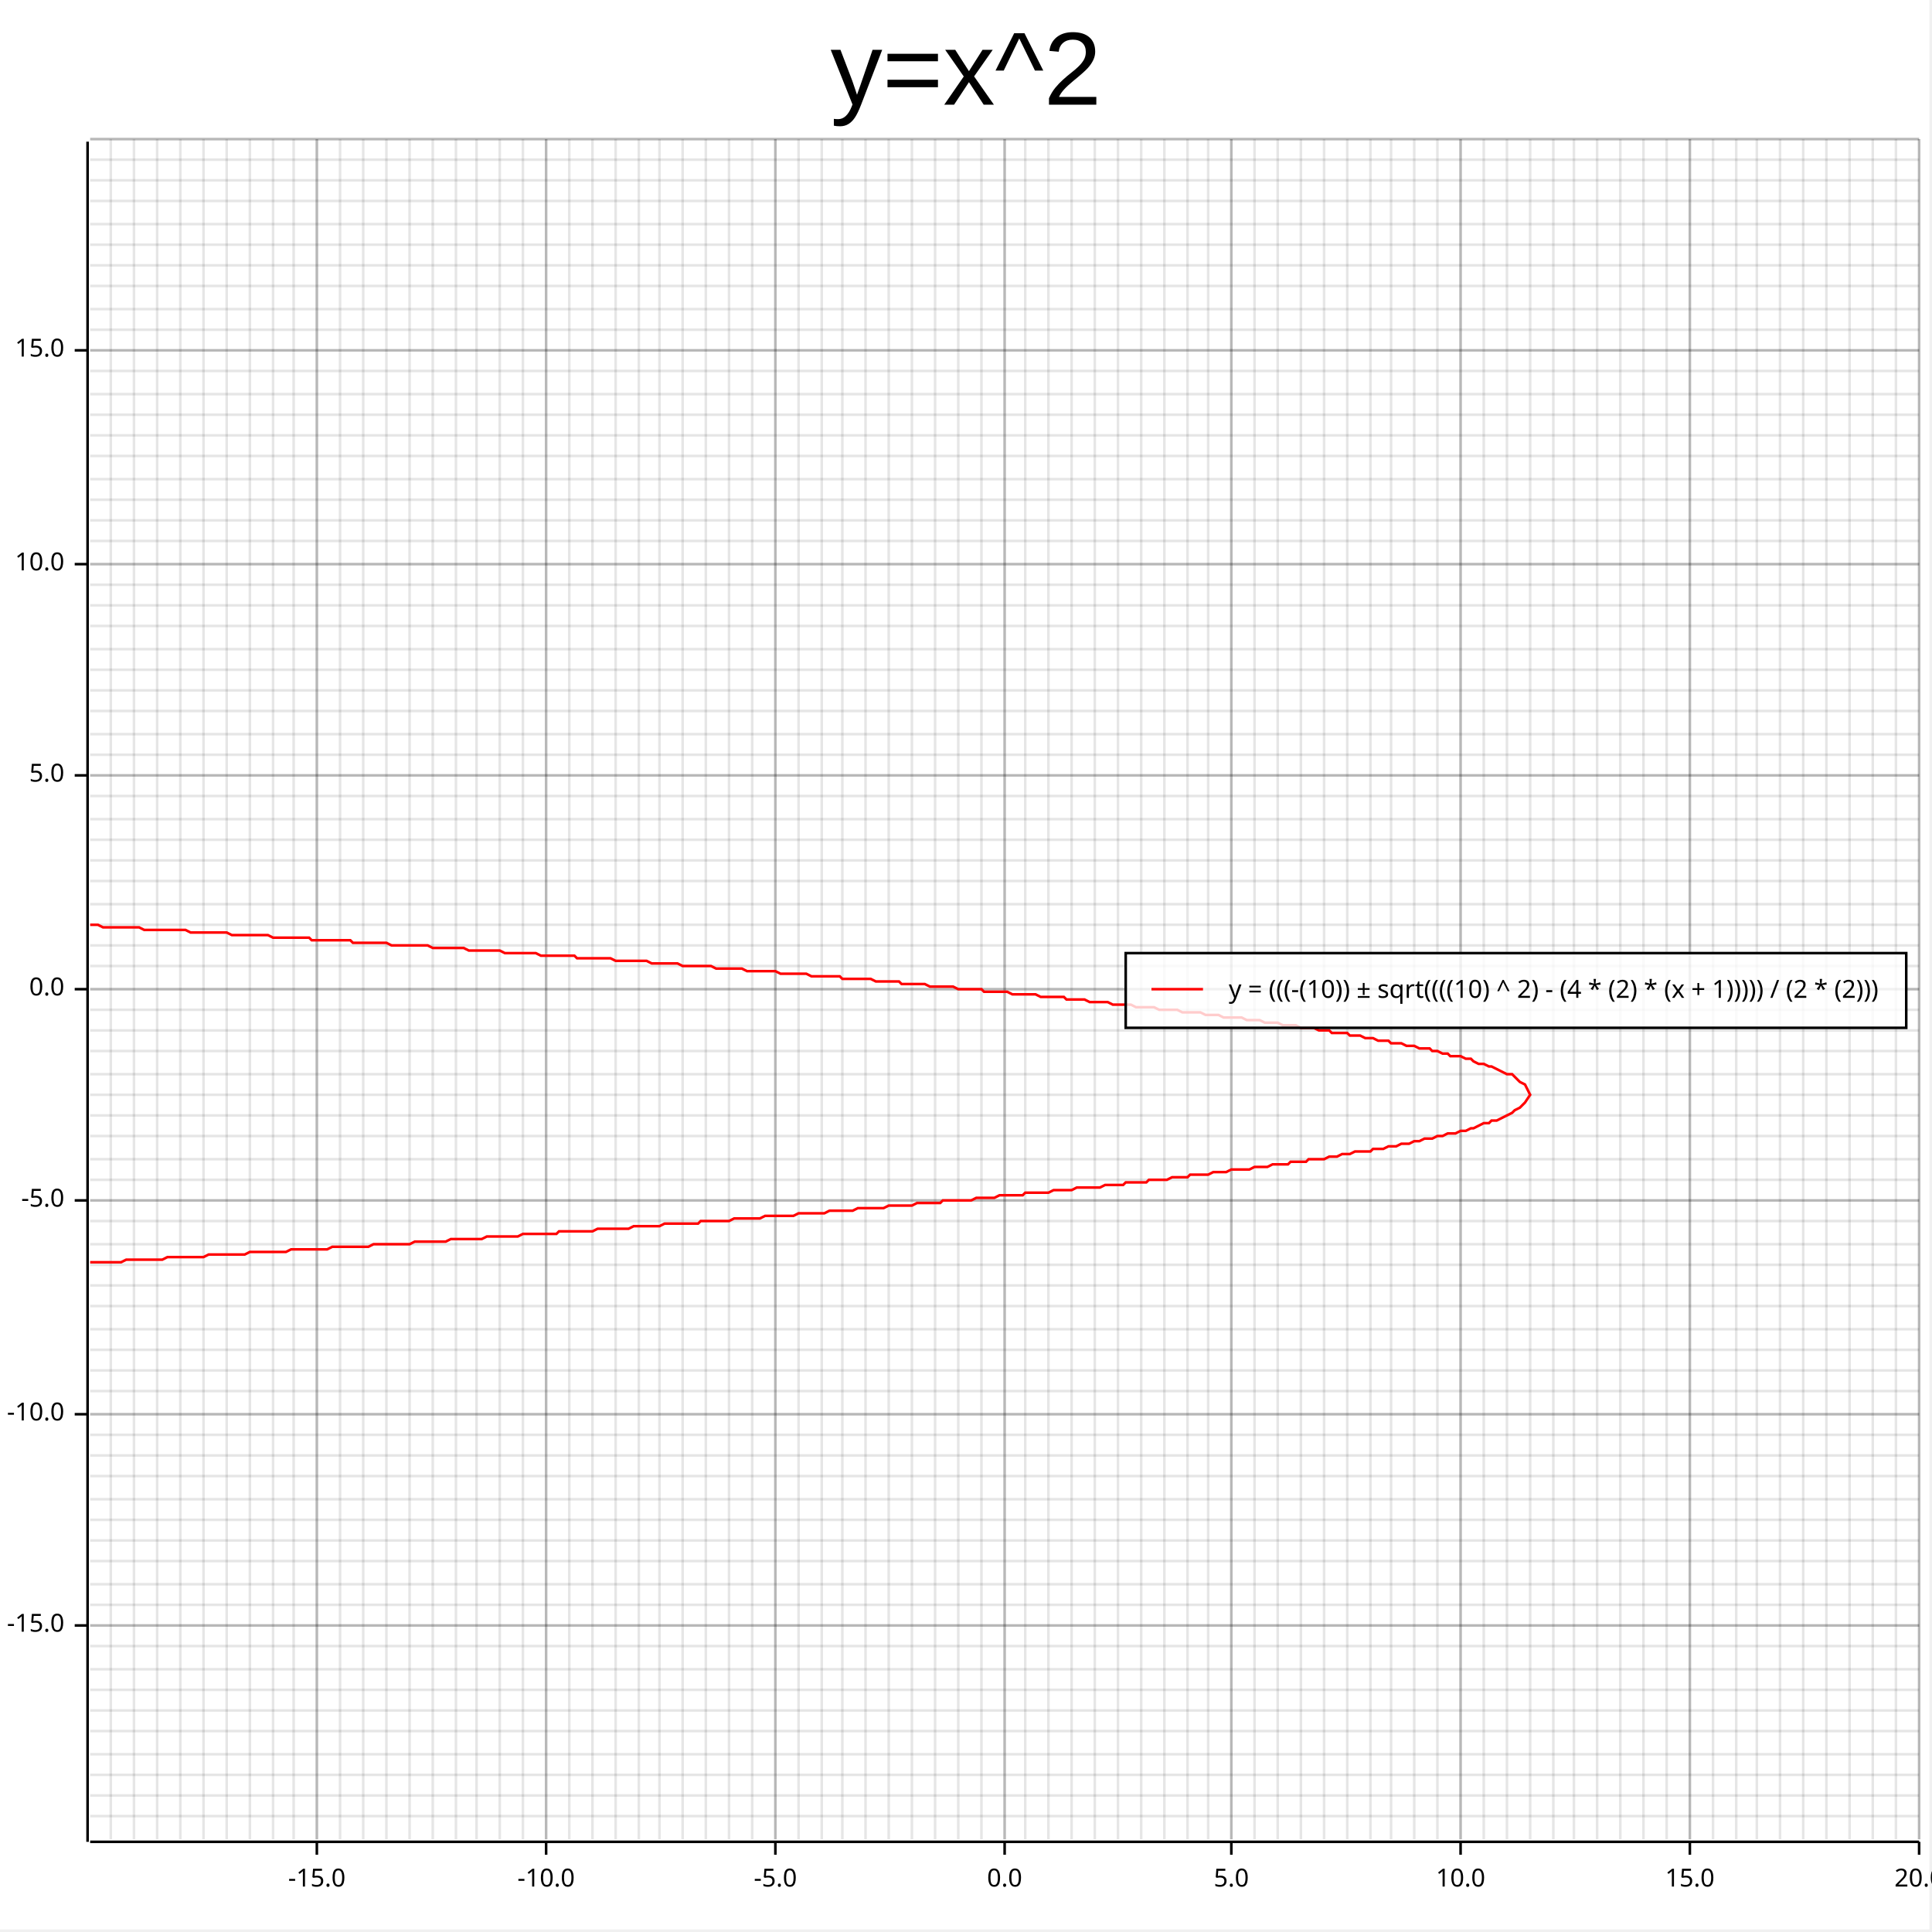
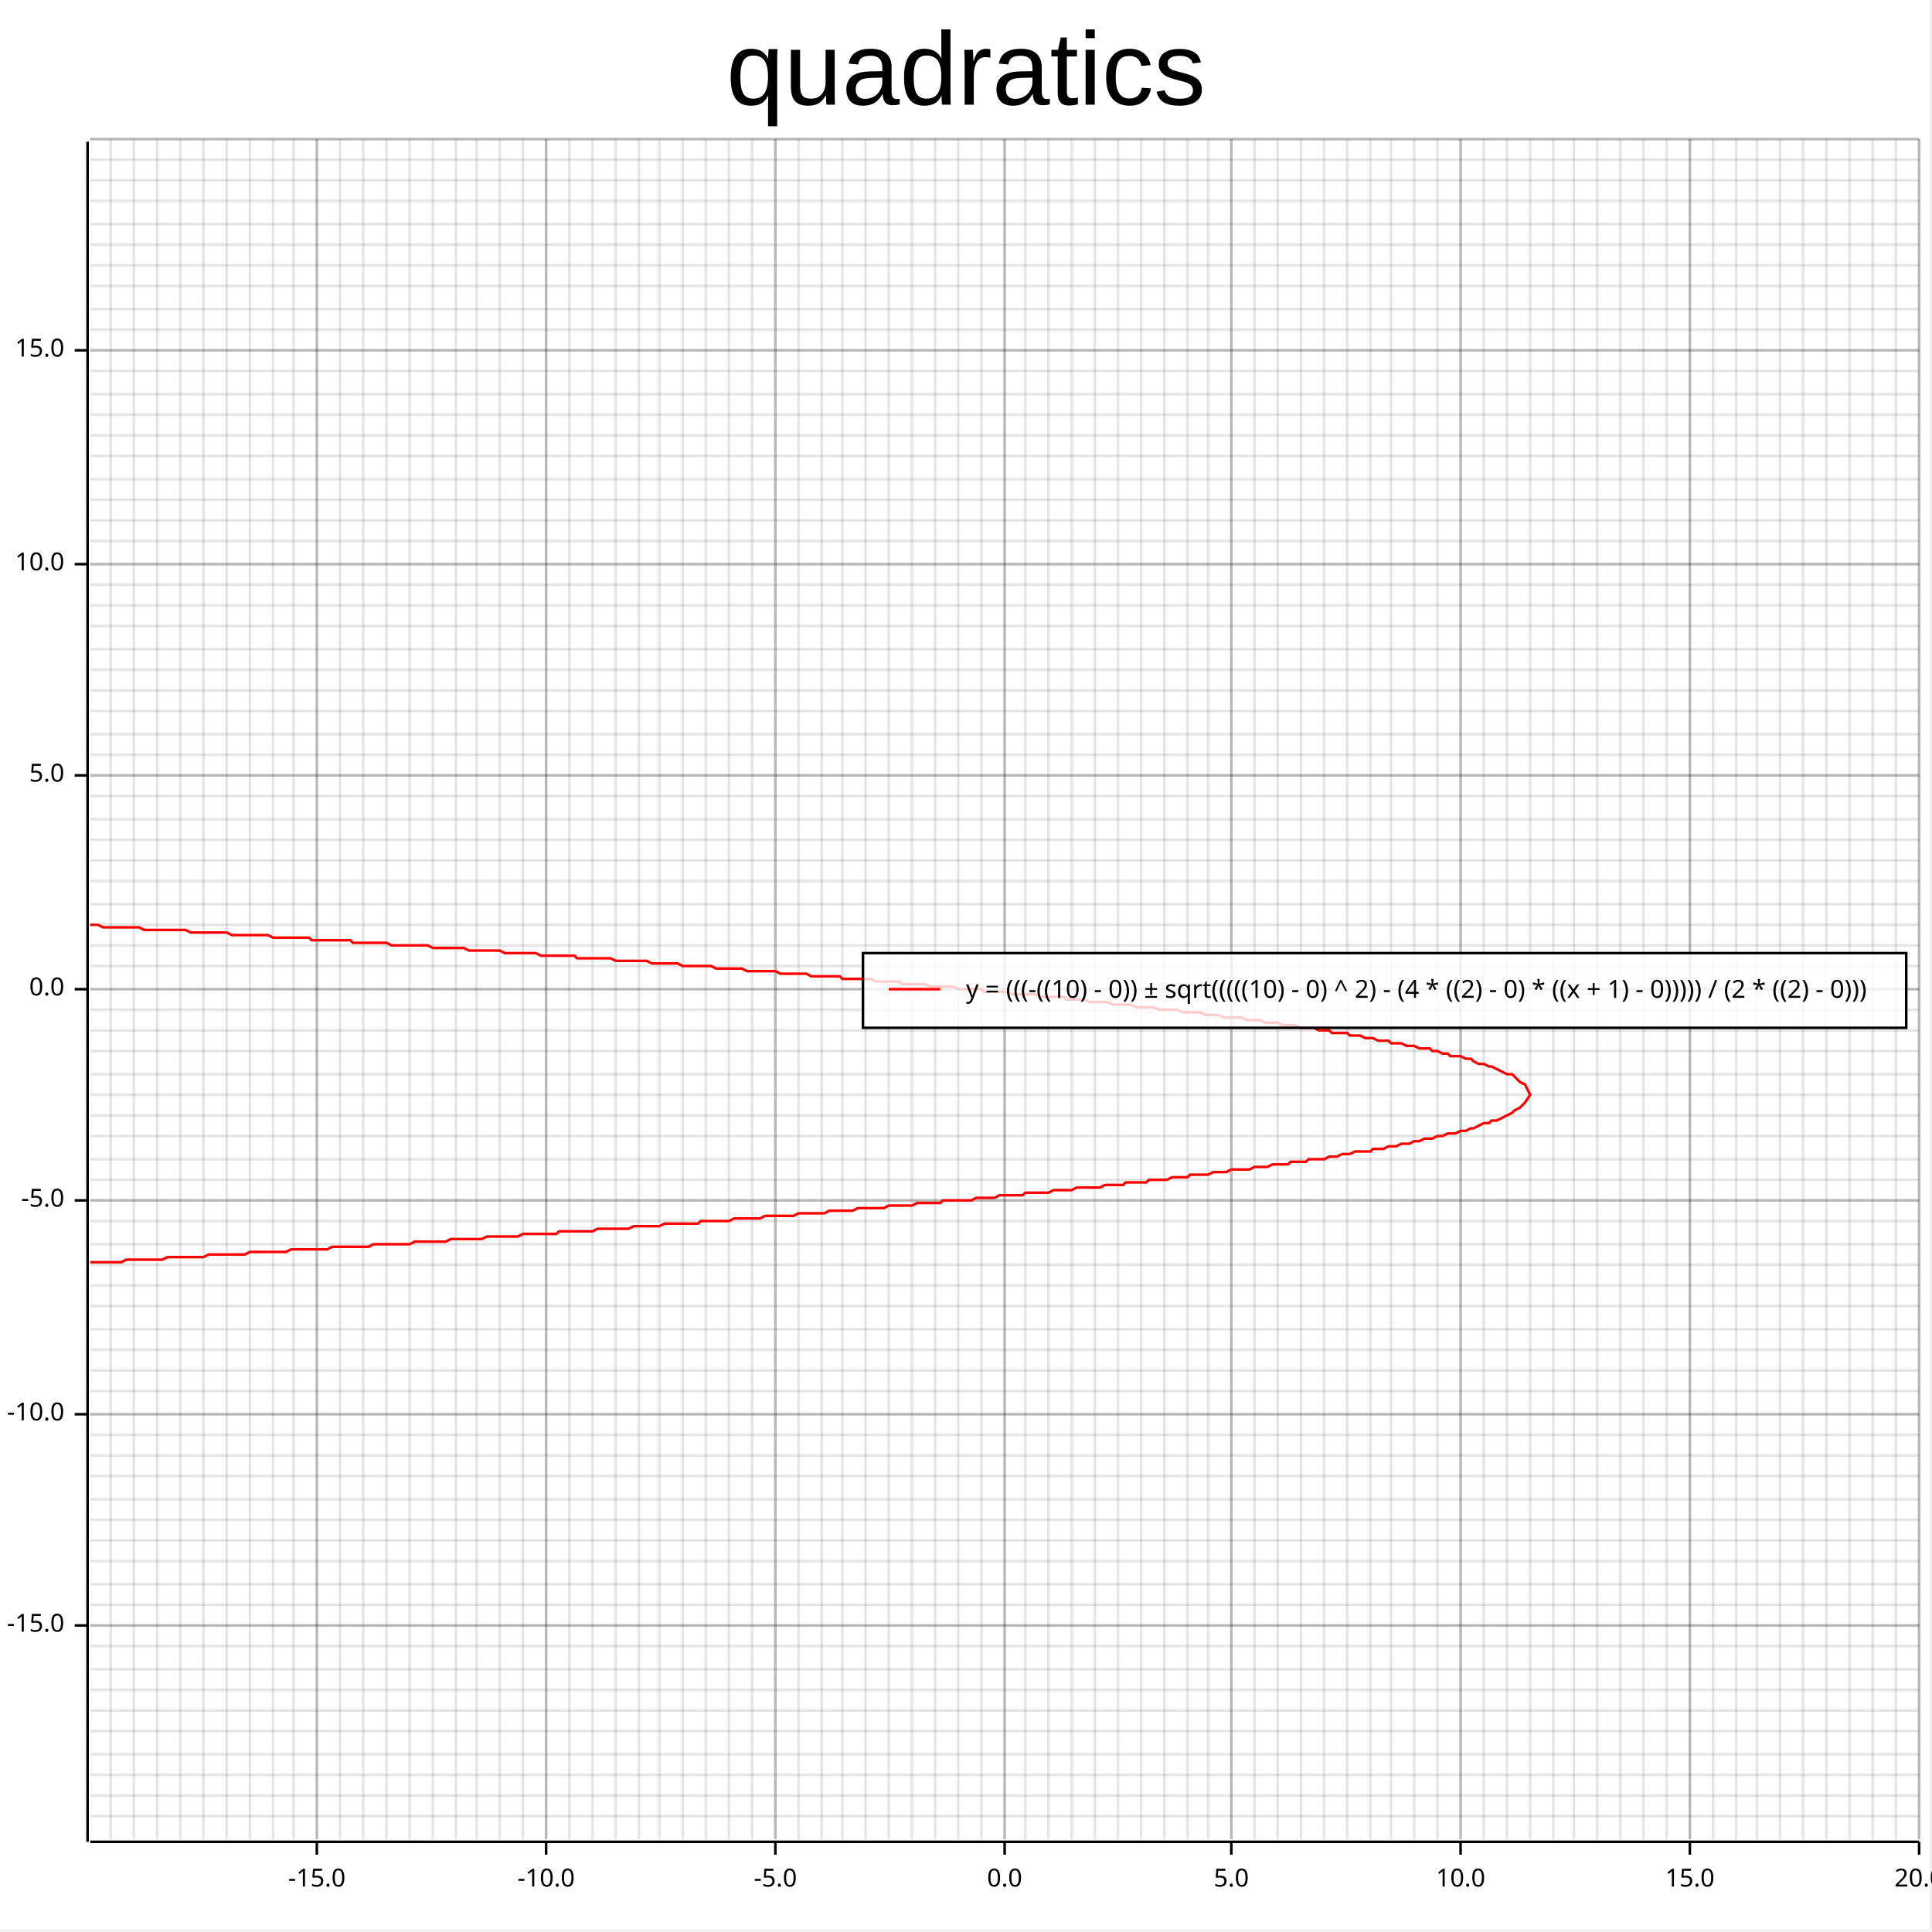
<svg xmlns="http://www.w3.org/2000/svg" width="750" height="750" viewBox="0 0 750 750">
  <rect x="0" y="0" width="749" height="749" opacity="1" fill="#FFFFFF" stroke="none" />
  <text x="375" y="10" dy="0.76em" text-anchor="middle" font-family="Arial" font-size="40.323" opacity="1" fill="#000000">
- y=x^2
+ quadratics
</text>
  <line opacity="0.1" stroke="#000000" stroke-width="1" x1="43" y1="714" x2="43" y2="54" />
  <line opacity="0.1" stroke="#000000" stroke-width="1" x1="52" y1="714" x2="52" y2="54" />
  <line opacity="0.1" stroke="#000000" stroke-width="1" x1="61" y1="714" x2="61" y2="54" />
  <line opacity="0.1" stroke="#000000" stroke-width="1" x1="70" y1="714" x2="70" y2="54" />
  <line opacity="0.1" stroke="#000000" stroke-width="1" x1="79" y1="714" x2="79" y2="54" />
  <line opacity="0.1" stroke="#000000" stroke-width="1" x1="88" y1="714" x2="88" y2="54" />
  <line opacity="0.1" stroke="#000000" stroke-width="1" x1="97" y1="714" x2="97" y2="54" />
  <line opacity="0.1" stroke="#000000" stroke-width="1" x1="106" y1="714" x2="106" y2="54" />
  <line opacity="0.1" stroke="#000000" stroke-width="1" x1="114" y1="714" x2="114" y2="54" />
  <line opacity="0.1" stroke="#000000" stroke-width="1" x1="123" y1="714" x2="123" y2="54" />
  <line opacity="0.1" stroke="#000000" stroke-width="1" x1="132" y1="714" x2="132" y2="54" />
  <line opacity="0.1" stroke="#000000" stroke-width="1" x1="141" y1="714" x2="141" y2="54" />
  <line opacity="0.1" stroke="#000000" stroke-width="1" x1="150" y1="714" x2="150" y2="54" />
  <line opacity="0.1" stroke="#000000" stroke-width="1" x1="159" y1="714" x2="159" y2="54" />
  <line opacity="0.1" stroke="#000000" stroke-width="1" x1="168" y1="714" x2="168" y2="54" />
  <line opacity="0.1" stroke="#000000" stroke-width="1" x1="177" y1="714" x2="177" y2="54" />
  <line opacity="0.1" stroke="#000000" stroke-width="1" x1="185" y1="714" x2="185" y2="54" />
  <line opacity="0.1" stroke="#000000" stroke-width="1" x1="194" y1="714" x2="194" y2="54" />
  <line opacity="0.1" stroke="#000000" stroke-width="1" x1="203" y1="714" x2="203" y2="54" />
  <line opacity="0.1" stroke="#000000" stroke-width="1" x1="212" y1="714" x2="212" y2="54" />
  <line opacity="0.1" stroke="#000000" stroke-width="1" x1="221" y1="714" x2="221" y2="54" />
  <line opacity="0.1" stroke="#000000" stroke-width="1" x1="230" y1="714" x2="230" y2="54" />
  <line opacity="0.1" stroke="#000000" stroke-width="1" x1="239" y1="714" x2="239" y2="54" />
  <line opacity="0.1" stroke="#000000" stroke-width="1" x1="248" y1="714" x2="248" y2="54" />
  <line opacity="0.1" stroke="#000000" stroke-width="1" x1="256" y1="714" x2="256" y2="54" />
  <line opacity="0.1" stroke="#000000" stroke-width="1" x1="265" y1="714" x2="265" y2="54" />
  <line opacity="0.1" stroke="#000000" stroke-width="1" x1="274" y1="714" x2="274" y2="54" />
  <line opacity="0.1" stroke="#000000" stroke-width="1" x1="283" y1="714" x2="283" y2="54" />
  <line opacity="0.1" stroke="#000000" stroke-width="1" x1="292" y1="714" x2="292" y2="54" />
  <line opacity="0.1" stroke="#000000" stroke-width="1" x1="301" y1="714" x2="301" y2="54" />
  <line opacity="0.1" stroke="#000000" stroke-width="1" x1="310" y1="714" x2="310" y2="54" />
  <line opacity="0.1" stroke="#000000" stroke-width="1" x1="319" y1="714" x2="319" y2="54" />
  <line opacity="0.1" stroke="#000000" stroke-width="1" x1="327" y1="714" x2="327" y2="54" />
  <line opacity="0.1" stroke="#000000" stroke-width="1" x1="336" y1="714" x2="336" y2="54" />
  <line opacity="0.1" stroke="#000000" stroke-width="1" x1="345" y1="714" x2="345" y2="54" />
  <line opacity="0.1" stroke="#000000" stroke-width="1" x1="354" y1="714" x2="354" y2="54" />
  <line opacity="0.1" stroke="#000000" stroke-width="1" x1="363" y1="714" x2="363" y2="54" />
  <line opacity="0.1" stroke="#000000" stroke-width="1" x1="372" y1="714" x2="372" y2="54" />
  <line opacity="0.1" stroke="#000000" stroke-width="1" x1="381" y1="714" x2="381" y2="54" />
  <line opacity="0.1" stroke="#000000" stroke-width="1" x1="390" y1="714" x2="390" y2="54" />
  <line opacity="0.1" stroke="#000000" stroke-width="1" x1="398" y1="714" x2="398" y2="54" />
  <line opacity="0.1" stroke="#000000" stroke-width="1" x1="407" y1="714" x2="407" y2="54" />
  <line opacity="0.1" stroke="#000000" stroke-width="1" x1="416" y1="714" x2="416" y2="54" />
  <line opacity="0.1" stroke="#000000" stroke-width="1" x1="425" y1="714" x2="425" y2="54" />
  <line opacity="0.1" stroke="#000000" stroke-width="1" x1="434" y1="714" x2="434" y2="54" />
  <line opacity="0.1" stroke="#000000" stroke-width="1" x1="443" y1="714" x2="443" y2="54" />
  <line opacity="0.1" stroke="#000000" stroke-width="1" x1="452" y1="714" x2="452" y2="54" />
  <line opacity="0.1" stroke="#000000" stroke-width="1" x1="461" y1="714" x2="461" y2="54" />
  <line opacity="0.1" stroke="#000000" stroke-width="1" x1="469" y1="714" x2="469" y2="54" />
  <line opacity="0.1" stroke="#000000" stroke-width="1" x1="478" y1="714" x2="478" y2="54" />
  <line opacity="0.1" stroke="#000000" stroke-width="1" x1="487" y1="714" x2="487" y2="54" />
  <line opacity="0.1" stroke="#000000" stroke-width="1" x1="496" y1="714" x2="496" y2="54" />
  <line opacity="0.1" stroke="#000000" stroke-width="1" x1="505" y1="714" x2="505" y2="54" />
  <line opacity="0.1" stroke="#000000" stroke-width="1" x1="514" y1="714" x2="514" y2="54" />
  <line opacity="0.1" stroke="#000000" stroke-width="1" x1="523" y1="714" x2="523" y2="54" />
  <line opacity="0.1" stroke="#000000" stroke-width="1" x1="532" y1="714" x2="532" y2="54" />
  <line opacity="0.1" stroke="#000000" stroke-width="1" x1="540" y1="714" x2="540" y2="54" />
  <line opacity="0.1" stroke="#000000" stroke-width="1" x1="549" y1="714" x2="549" y2="54" />
  <line opacity="0.1" stroke="#000000" stroke-width="1" x1="558" y1="714" x2="558" y2="54" />
  <line opacity="0.1" stroke="#000000" stroke-width="1" x1="567" y1="714" x2="567" y2="54" />
  <line opacity="0.1" stroke="#000000" stroke-width="1" x1="576" y1="714" x2="576" y2="54" />
  <line opacity="0.1" stroke="#000000" stroke-width="1" x1="585" y1="714" x2="585" y2="54" />
  <line opacity="0.1" stroke="#000000" stroke-width="1" x1="594" y1="714" x2="594" y2="54" />
  <line opacity="0.1" stroke="#000000" stroke-width="1" x1="603" y1="714" x2="603" y2="54" />
  <line opacity="0.1" stroke="#000000" stroke-width="1" x1="611" y1="714" x2="611" y2="54" />
  <line opacity="0.1" stroke="#000000" stroke-width="1" x1="620" y1="714" x2="620" y2="54" />
  <line opacity="0.1" stroke="#000000" stroke-width="1" x1="629" y1="714" x2="629" y2="54" />
  <line opacity="0.1" stroke="#000000" stroke-width="1" x1="638" y1="714" x2="638" y2="54" />
  <line opacity="0.1" stroke="#000000" stroke-width="1" x1="647" y1="714" x2="647" y2="54" />
  <line opacity="0.1" stroke="#000000" stroke-width="1" x1="656" y1="714" x2="656" y2="54" />
  <line opacity="0.1" stroke="#000000" stroke-width="1" x1="665" y1="714" x2="665" y2="54" />
  <line opacity="0.1" stroke="#000000" stroke-width="1" x1="674" y1="714" x2="674" y2="54" />
  <line opacity="0.1" stroke="#000000" stroke-width="1" x1="682" y1="714" x2="682" y2="54" />
  <line opacity="0.1" stroke="#000000" stroke-width="1" x1="691" y1="714" x2="691" y2="54" />
  <line opacity="0.1" stroke="#000000" stroke-width="1" x1="700" y1="714" x2="700" y2="54" />
  <line opacity="0.1" stroke="#000000" stroke-width="1" x1="709" y1="714" x2="709" y2="54" />
  <line opacity="0.1" stroke="#000000" stroke-width="1" x1="718" y1="714" x2="718" y2="54" />
  <line opacity="0.1" stroke="#000000" stroke-width="1" x1="727" y1="714" x2="727" y2="54" />
  <line opacity="0.1" stroke="#000000" stroke-width="1" x1="736" y1="714" x2="736" y2="54" />
  <line opacity="0.1" stroke="#000000" stroke-width="1" x1="745" y1="714" x2="745" y2="54" />
  <line opacity="0.1" stroke="#000000" stroke-width="1" x1="35" y1="705" x2="745" y2="705" />
  <line opacity="0.1" stroke="#000000" stroke-width="1" x1="35" y1="697" x2="745" y2="697" />
  <line opacity="0.1" stroke="#000000" stroke-width="1" x1="35" y1="689" x2="745" y2="689" />
  <line opacity="0.1" stroke="#000000" stroke-width="1" x1="35" y1="681" x2="745" y2="681" />
  <line opacity="0.1" stroke="#000000" stroke-width="1" x1="35" y1="672" x2="745" y2="672" />
  <line opacity="0.1" stroke="#000000" stroke-width="1" x1="35" y1="664" x2="745" y2="664" />
  <line opacity="0.1" stroke="#000000" stroke-width="1" x1="35" y1="656" x2="745" y2="656" />
  <line opacity="0.1" stroke="#000000" stroke-width="1" x1="35" y1="648" x2="745" y2="648" />
  <line opacity="0.1" stroke="#000000" stroke-width="1" x1="35" y1="639" x2="745" y2="639" />
  <line opacity="0.1" stroke="#000000" stroke-width="1" x1="35" y1="631" x2="745" y2="631" />
  <line opacity="0.1" stroke="#000000" stroke-width="1" x1="35" y1="623" x2="745" y2="623" />
  <line opacity="0.1" stroke="#000000" stroke-width="1" x1="35" y1="615" x2="745" y2="615" />
  <line opacity="0.1" stroke="#000000" stroke-width="1" x1="35" y1="606" x2="745" y2="606" />
  <line opacity="0.1" stroke="#000000" stroke-width="1" x1="35" y1="598" x2="745" y2="598" />
  <line opacity="0.1" stroke="#000000" stroke-width="1" x1="35" y1="590" x2="745" y2="590" />
  <line opacity="0.1" stroke="#000000" stroke-width="1" x1="35" y1="582" x2="745" y2="582" />
  <line opacity="0.1" stroke="#000000" stroke-width="1" x1="35" y1="573" x2="745" y2="573" />
  <line opacity="0.1" stroke="#000000" stroke-width="1" x1="35" y1="565" x2="745" y2="565" />
  <line opacity="0.1" stroke="#000000" stroke-width="1" x1="35" y1="557" x2="745" y2="557" />
  <line opacity="0.1" stroke="#000000" stroke-width="1" x1="35" y1="549" x2="745" y2="549" />
  <line opacity="0.1" stroke="#000000" stroke-width="1" x1="35" y1="540" x2="745" y2="540" />
  <line opacity="0.1" stroke="#000000" stroke-width="1" x1="35" y1="532" x2="745" y2="532" />
  <line opacity="0.1" stroke="#000000" stroke-width="1" x1="35" y1="524" x2="745" y2="524" />
  <line opacity="0.1" stroke="#000000" stroke-width="1" x1="35" y1="516" x2="745" y2="516" />
  <line opacity="0.1" stroke="#000000" stroke-width="1" x1="35" y1="507" x2="745" y2="507" />
  <line opacity="0.1" stroke="#000000" stroke-width="1" x1="35" y1="499" x2="745" y2="499" />
  <line opacity="0.1" stroke="#000000" stroke-width="1" x1="35" y1="491" x2="745" y2="491" />
  <line opacity="0.1" stroke="#000000" stroke-width="1" x1="35" y1="483" x2="745" y2="483" />
  <line opacity="0.1" stroke="#000000" stroke-width="1" x1="35" y1="474" x2="745" y2="474" />
  <line opacity="0.1" stroke="#000000" stroke-width="1" x1="35" y1="466" x2="745" y2="466" />
  <line opacity="0.1" stroke="#000000" stroke-width="1" x1="35" y1="458" x2="745" y2="458" />
  <line opacity="0.1" stroke="#000000" stroke-width="1" x1="35" y1="450" x2="745" y2="450" />
  <line opacity="0.1" stroke="#000000" stroke-width="1" x1="35" y1="441" x2="745" y2="441" />
  <line opacity="0.1" stroke="#000000" stroke-width="1" x1="35" y1="433" x2="745" y2="433" />
  <line opacity="0.1" stroke="#000000" stroke-width="1" x1="35" y1="425" x2="745" y2="425" />
  <line opacity="0.1" stroke="#000000" stroke-width="1" x1="35" y1="417" x2="745" y2="417" />
  <line opacity="0.1" stroke="#000000" stroke-width="1" x1="35" y1="408" x2="745" y2="408" />
  <line opacity="0.1" stroke="#000000" stroke-width="1" x1="35" y1="400" x2="745" y2="400" />
  <line opacity="0.1" stroke="#000000" stroke-width="1" x1="35" y1="392" x2="745" y2="392" />
  <line opacity="0.1" stroke="#000000" stroke-width="1" x1="35" y1="384" x2="745" y2="384" />
  <line opacity="0.1" stroke="#000000" stroke-width="1" x1="35" y1="375" x2="745" y2="375" />
  <line opacity="0.1" stroke="#000000" stroke-width="1" x1="35" y1="367" x2="745" y2="367" />
  <line opacity="0.1" stroke="#000000" stroke-width="1" x1="35" y1="359" x2="745" y2="359" />
  <line opacity="0.1" stroke="#000000" stroke-width="1" x1="35" y1="351" x2="745" y2="351" />
  <line opacity="0.1" stroke="#000000" stroke-width="1" x1="35" y1="342" x2="745" y2="342" />
  <line opacity="0.1" stroke="#000000" stroke-width="1" x1="35" y1="334" x2="745" y2="334" />
  <line opacity="0.1" stroke="#000000" stroke-width="1" x1="35" y1="326" x2="745" y2="326" />
  <line opacity="0.1" stroke="#000000" stroke-width="1" x1="35" y1="318" x2="745" y2="318" />
  <line opacity="0.1" stroke="#000000" stroke-width="1" x1="35" y1="309" x2="745" y2="309" />
  <line opacity="0.1" stroke="#000000" stroke-width="1" x1="35" y1="301" x2="745" y2="301" />
  <line opacity="0.1" stroke="#000000" stroke-width="1" x1="35" y1="293" x2="745" y2="293" />
  <line opacity="0.1" stroke="#000000" stroke-width="1" x1="35" y1="285" x2="745" y2="285" />
  <line opacity="0.1" stroke="#000000" stroke-width="1" x1="35" y1="276" x2="745" y2="276" />
  <line opacity="0.1" stroke="#000000" stroke-width="1" x1="35" y1="268" x2="745" y2="268" />
  <line opacity="0.1" stroke="#000000" stroke-width="1" x1="35" y1="260" x2="745" y2="260" />
  <line opacity="0.1" stroke="#000000" stroke-width="1" x1="35" y1="252" x2="745" y2="252" />
  <line opacity="0.1" stroke="#000000" stroke-width="1" x1="35" y1="243" x2="745" y2="243" />
  <line opacity="0.1" stroke="#000000" stroke-width="1" x1="35" y1="235" x2="745" y2="235" />
  <line opacity="0.1" stroke="#000000" stroke-width="1" x1="35" y1="227" x2="745" y2="227" />
  <line opacity="0.1" stroke="#000000" stroke-width="1" x1="35" y1="219" x2="745" y2="219" />
  <line opacity="0.1" stroke="#000000" stroke-width="1" x1="35" y1="210" x2="745" y2="210" />
  <line opacity="0.1" stroke="#000000" stroke-width="1" x1="35" y1="202" x2="745" y2="202" />
  <line opacity="0.1" stroke="#000000" stroke-width="1" x1="35" y1="194" x2="745" y2="194" />
  <line opacity="0.1" stroke="#000000" stroke-width="1" x1="35" y1="186" x2="745" y2="186" />
  <line opacity="0.1" stroke="#000000" stroke-width="1" x1="35" y1="177" x2="745" y2="177" />
  <line opacity="0.1" stroke="#000000" stroke-width="1" x1="35" y1="169" x2="745" y2="169" />
  <line opacity="0.1" stroke="#000000" stroke-width="1" x1="35" y1="161" x2="745" y2="161" />
  <line opacity="0.1" stroke="#000000" stroke-width="1" x1="35" y1="153" x2="745" y2="153" />
  <line opacity="0.1" stroke="#000000" stroke-width="1" x1="35" y1="144" x2="745" y2="144" />
  <line opacity="0.1" stroke="#000000" stroke-width="1" x1="35" y1="136" x2="745" y2="136" />
  <line opacity="0.1" stroke="#000000" stroke-width="1" x1="35" y1="128" x2="745" y2="128" />
  <line opacity="0.1" stroke="#000000" stroke-width="1" x1="35" y1="120" x2="745" y2="120" />
  <line opacity="0.1" stroke="#000000" stroke-width="1" x1="35" y1="111" x2="745" y2="111" />
  <line opacity="0.1" stroke="#000000" stroke-width="1" x1="35" y1="103" x2="745" y2="103" />
  <line opacity="0.1" stroke="#000000" stroke-width="1" x1="35" y1="95" x2="745" y2="95" />
  <line opacity="0.1" stroke="#000000" stroke-width="1" x1="35" y1="87" x2="745" y2="87" />
  <line opacity="0.1" stroke="#000000" stroke-width="1" x1="35" y1="78" x2="745" y2="78" />
  <line opacity="0.1" stroke="#000000" stroke-width="1" x1="35" y1="70" x2="745" y2="70" />
  <line opacity="0.1" stroke="#000000" stroke-width="1" x1="35" y1="62" x2="745" y2="62" />
  <line opacity="0.1" stroke="#000000" stroke-width="1" x1="35" y1="54" x2="745" y2="54" />
  <line opacity="0.2" stroke="#000000" stroke-width="1" x1="123" y1="714" x2="123" y2="54" />
  <line opacity="0.2" stroke="#000000" stroke-width="1" x1="212" y1="714" x2="212" y2="54" />
  <line opacity="0.2" stroke="#000000" stroke-width="1" x1="301" y1="714" x2="301" y2="54" />
  <line opacity="0.2" stroke="#000000" stroke-width="1" x1="390" y1="714" x2="390" y2="54" />
  <line opacity="0.2" stroke="#000000" stroke-width="1" x1="478" y1="714" x2="478" y2="54" />
  <line opacity="0.2" stroke="#000000" stroke-width="1" x1="567" y1="714" x2="567" y2="54" />
  <line opacity="0.2" stroke="#000000" stroke-width="1" x1="656" y1="714" x2="656" y2="54" />
  <line opacity="0.2" stroke="#000000" stroke-width="1" x1="745" y1="714" x2="745" y2="54" />
  <line opacity="0.2" stroke="#000000" stroke-width="1" x1="35" y1="631" x2="745" y2="631" />
  <line opacity="0.2" stroke="#000000" stroke-width="1" x1="35" y1="549" x2="745" y2="549" />
  <line opacity="0.2" stroke="#000000" stroke-width="1" x1="35" y1="466" x2="745" y2="466" />
  <line opacity="0.2" stroke="#000000" stroke-width="1" x1="35" y1="384" x2="745" y2="384" />
  <line opacity="0.2" stroke="#000000" stroke-width="1" x1="35" y1="301" x2="745" y2="301" />
  <line opacity="0.2" stroke="#000000" stroke-width="1" x1="35" y1="219" x2="745" y2="219" />
  <line opacity="0.2" stroke="#000000" stroke-width="1" x1="35" y1="136" x2="745" y2="136" />
  <line opacity="0.2" stroke="#000000" stroke-width="1" x1="35" y1="54" x2="745" y2="54" />
  <polyline fill="none" opacity="1" stroke="#000000" stroke-width="1" points="34,55 34,715 " />
  <text x="25" y="631" dy="0.5ex" text-anchor="end" font-family="sans-serif" font-size="9.677" opacity="1" fill="#000000">
-15.0
</text>
  <polyline fill="none" opacity="1" stroke="#000000" stroke-width="1" points="29,631 34,631 " />
  <text x="25" y="549" dy="0.5ex" text-anchor="end" font-family="sans-serif" font-size="9.677" opacity="1" fill="#000000">
-10.0
</text>
  <polyline fill="none" opacity="1" stroke="#000000" stroke-width="1" points="29,549 34,549 " />
  <text x="25" y="466" dy="0.5ex" text-anchor="end" font-family="sans-serif" font-size="9.677" opacity="1" fill="#000000">
-5.0
</text>
  <polyline fill="none" opacity="1" stroke="#000000" stroke-width="1" points="29,466 34,466 " />
  <text x="25" y="384" dy="0.5ex" text-anchor="end" font-family="sans-serif" font-size="9.677" opacity="1" fill="#000000">
0.0
</text>
  <polyline fill="none" opacity="1" stroke="#000000" stroke-width="1" points="29,384 34,384 " />
  <text x="25" y="301" dy="0.5ex" text-anchor="end" font-family="sans-serif" font-size="9.677" opacity="1" fill="#000000">
5.0
</text>
  <polyline fill="none" opacity="1" stroke="#000000" stroke-width="1" points="29,301 34,301 " />
  <text x="25" y="219" dy="0.5ex" text-anchor="end" font-family="sans-serif" font-size="9.677" opacity="1" fill="#000000">
10.0
</text>
  <polyline fill="none" opacity="1" stroke="#000000" stroke-width="1" points="29,219 34,219 " />
  <text x="25" y="136" dy="0.5ex" text-anchor="end" font-family="sans-serif" font-size="9.677" opacity="1" fill="#000000">
15.0
</text>
  <polyline fill="none" opacity="1" stroke="#000000" stroke-width="1" points="29,136 34,136 " />
  <polyline fill="none" opacity="1" stroke="#000000" stroke-width="1" points="35,715 745,715 " />
  <text x="123" y="725" dy="0.76em" text-anchor="middle" font-family="sans-serif" font-size="9.677" opacity="1" fill="#000000">
-15.0
</text>
  <polyline fill="none" opacity="1" stroke="#000000" stroke-width="1" points="123,715 123,720 " />
  <text x="212" y="725" dy="0.76em" text-anchor="middle" font-family="sans-serif" font-size="9.677" opacity="1" fill="#000000">
-10.0
</text>
  <polyline fill="none" opacity="1" stroke="#000000" stroke-width="1" points="212,715 212,720 " />
  <text x="301" y="725" dy="0.76em" text-anchor="middle" font-family="sans-serif" font-size="9.677" opacity="1" fill="#000000">
-5.0
</text>
  <polyline fill="none" opacity="1" stroke="#000000" stroke-width="1" points="301,715 301,720 " />
  <text x="390" y="725" dy="0.76em" text-anchor="middle" font-family="sans-serif" font-size="9.677" opacity="1" fill="#000000">
0.0
</text>
  <polyline fill="none" opacity="1" stroke="#000000" stroke-width="1" points="390,715 390,720 " />
  <text x="478" y="725" dy="0.76em" text-anchor="middle" font-family="sans-serif" font-size="9.677" opacity="1" fill="#000000">
5.0
</text>
  <polyline fill="none" opacity="1" stroke="#000000" stroke-width="1" points="478,715 478,720 " />
  <text x="567" y="725" dy="0.76em" text-anchor="middle" font-family="sans-serif" font-size="9.677" opacity="1" fill="#000000">
10.0
</text>
  <polyline fill="none" opacity="1" stroke="#000000" stroke-width="1" points="567,715 567,720 " />
  <text x="656" y="725" dy="0.76em" text-anchor="middle" font-family="sans-serif" font-size="9.677" opacity="1" fill="#000000">
15.0
</text>
  <polyline fill="none" opacity="1" stroke="#000000" stroke-width="1" points="656,715 656,720 " />
  <text x="745" y="725" dy="0.76em" text-anchor="middle" font-family="sans-serif" font-size="9.677" opacity="1" fill="#000000">
20.0
</text>
  <polyline fill="none" opacity="1" stroke="#000000" stroke-width="1" points="745,715 745,720 " />
  <polyline fill="none" opacity="1" stroke="#FF0000" stroke-width="1" points="35,359 36,359 38,359 40,360 42,360 43,360 45,360 47,360 49,360 50,360 52,360 54,360 56,361 58,361 59,361 61,361 63,361 65,361 66,361 68,361 70,361 72,361 74,362 75,362 77,362 79,362 81,362 82,362 84,362 86,362 88,362 90,363 91,363 93,363 95,363 97,363 98,363 100,363 102,363 104,363 106,364 107,364 109,364 111,364 113,364 114,364 116,364 118,364 120,364 121,365 123,365 125,365 127,365 129,365 130,365 132,365 134,365 136,365 137,366 139,366 141,366 143,366 145,366 146,366 148,366 150,366 152,367 153,367 155,367 157,367 159,367 161,367 162,367 164,367 166,367 168,368 169,368 171,368 173,368 175,368 177,368 178,368 180,368 182,369 184,369 185,369 187,369 189,369 191,369 192,369 194,369 196,370 198,370 200,370 201,370 203,370 205,370 207,370 208,370 210,371 212,371 214,371 216,371 217,371 219,371 221,371 223,371 224,372 226,372 228,372 230,372 232,372 233,372 235,372 237,372 239,373 240,373 242,373 244,373 246,373 248,373 249,373 251,373 253,374 255,374 256,374 258,374 260,374 262,374 263,374 265,375 267,375 269,375 271,375 272,375 274,375 276,375 278,376 279,376 281,376 283,376 285,376 287,376 288,376 290,377 292,377 294,377 295,377 297,377 299,377 301,377 303,378 304,378 306,378 308,378 310,378 311,378 313,378 315,379 317,379 319,379 320,379 322,379 324,379 326,379 327,380 329,380 331,380 333,380 334,380 336,380 338,380 340,381 342,381 343,381 345,381 347,381 349,381 350,382 352,382 354,382 356,382 358,382 359,382 361,383 363,383 365,383 366,383 368,383 370,383 372,384 374,384 375,384 377,384 379,384 381,384 382,385 384,385 386,385 388,385 390,385 391,385 393,386 395,386 397,386 398,386 400,386 402,386 404,387 405,387 407,387 409,387 411,387 413,387 414,388 416,388 418,388 420,388 421,388 423,389 425,389 427,389 429,389 430,389 432,390 434,390 436,390 437,390 439,390 441,391 443,391 445,391 446,391 448,391 450,392 452,392 453,392 455,392 457,392 459,393 461,393 462,393 464,393 466,393 468,394 469,394 471,394 473,394 475,395 476,395 478,395 480,395 482,395 484,396 485,396 487,396 489,396 491,397 492,397 494,397 496,397 498,398 500,398 501,398 503,398 505,399 507,399 508,399 510,399 512,400 514,400 516,400 517,401 519,401 521,401 523,401 524,402 526,402 528,402 530,403 532,403 533,403 535,404 537,404 539,404 540,405 542,405 544,405 546,406 547,406 549,406 551,407 553,407 555,407 556,408 558,408 560,409 562,409 563,410 565,410 567,410 569,411 571,411 572,412 574,413 576,413 578,414 579,414 581,415 583,416 585,417 587,417 588,418 590,420 592,421 594,425 594,425 592,428 590,430 588,431 587,432 585,433 583,434 581,435 579,435 578,436 576,436 574,437 572,438 571,438 569,439 567,439 565,440 563,440 562,440 560,441 558,441 556,442 555,442 553,442 551,443 549,443 547,444 546,444 544,444 542,445 540,445 539,445 537,446 535,446 533,446 532,447 530,447 528,447 526,447 524,448 523,448 521,448 519,449 517,449 516,449 514,450 512,450 510,450 508,450 507,451 505,451 503,451 501,451 500,452 498,452 496,452 494,452 492,453 491,453 489,453 487,453 485,454 484,454 482,454 480,454 478,454 476,455 475,455 473,455 471,455 469,456 468,456 466,456 464,456 462,456 461,457 459,457 457,457 455,457 453,458 452,458 450,458 448,458 446,458 445,459 443,459 441,459 439,459 437,459 436,460 434,460 432,460 430,460 429,460 427,461 425,461 423,461 421,461 420,461 418,461 416,462 414,462 413,462 411,462 409,462 407,463 405,463 404,463 402,463 400,463 398,463 397,464 395,464 393,464 391,464 390,464 388,464 386,465 384,465 382,465 381,465 379,465 377,466 375,466 374,466 372,466 370,466 368,466 366,466 365,467 363,467 361,467 359,467 358,467 356,467 354,468 352,468 350,468 349,468 347,468 345,468 343,469 342,469 340,469 338,469 336,469 334,469 333,469 331,470 329,470 327,470 326,470 324,470 322,470 320,471 319,471 317,471 315,471 313,471 311,471 310,471 308,472 306,472 304,472 303,472 301,472 299,472 297,472 295,473 294,473 292,473 290,473 288,473 287,473 285,473 283,474 281,474 279,474 278,474 276,474 274,474 272,474 271,475 269,475 267,475 265,475 263,475 262,475 260,475 258,475 256,476 255,476 253,476 251,476 249,476 248,476 246,476 244,477 242,477 240,477 239,477 237,477 235,477 233,477 232,477 230,478 228,478 226,478 224,478 223,478 221,478 219,478 217,478 216,479 214,479 212,479 210,479 208,479 207,479 205,479 203,479 201,480 200,480 198,480 196,480 194,480 192,480 191,480 189,480 187,481 185,481 184,481 182,481 180,481 178,481 177,481 175,481 173,482 171,482 169,482 168,482 166,482 164,482 162,482 161,482 159,483 157,483 155,483 153,483 152,483 150,483 148,483 146,483 145,483 143,484 141,484 139,484 137,484 136,484 134,484 132,484 130,484 129,484 127,485 125,485 123,485 121,485 120,485 118,485 116,485 114,485 113,485 111,486 109,486 107,486 106,486 104,486 102,486 100,486 98,486 97,486 95,487 93,487 91,487 90,487 88,487 86,487 84,487 82,487 81,487 79,488 77,488 75,488 74,488 72,488 70,488 68,488 66,488 65,488 63,489 61,489 59,489 58,489 56,489 54,489 52,489 50,489 49,489 47,490 45,490 43,490 42,490 40,490 38,490 36,490 35,490 " />
-   <rect x="437" y="370" width="303" height="29" opacity="0.8" fill="#FFFFFF" stroke="none" />
-   <rect x="437" y="370" width="303" height="29" opacity="1" fill="none" stroke="#000000" />
-   <text x="477" y="380" dy="0.76em" text-anchor="start" font-family="sans-serif" font-size="9.677" opacity="1" fill="#000000">
- y = (((-(10)) ± sqrt((((10) ^ 2) - (4 * (2) * (x + 1))))) / (2 * (2)))
- </text>
-   <polyline fill="none" opacity="1" stroke="#FF0000" stroke-width="1" points="447,384 467,384 " />
+   <rect x="335" y="370" width="405" height="29" opacity="0.8" fill="#FFFFFF" stroke="none" />
+   <rect x="335" y="370" width="405" height="29" opacity="1" fill="none" stroke="#000000" />
+   <text x="375" y="380" dy="0.76em" text-anchor="start" font-family="sans-serif" font-size="9.677" opacity="1" fill="#000000">
+ y = (((-((10) - 0)) ± sqrt(((((10) - 0) ^ 2) - (4 * ((2) - 0) * ((x + 1) - 0))))) / (2 * ((2) - 0)))
+ </text>
+   <polyline fill="none" opacity="1" stroke="#FF0000" stroke-width="1" points="345,384 365,384 " />
</svg>
